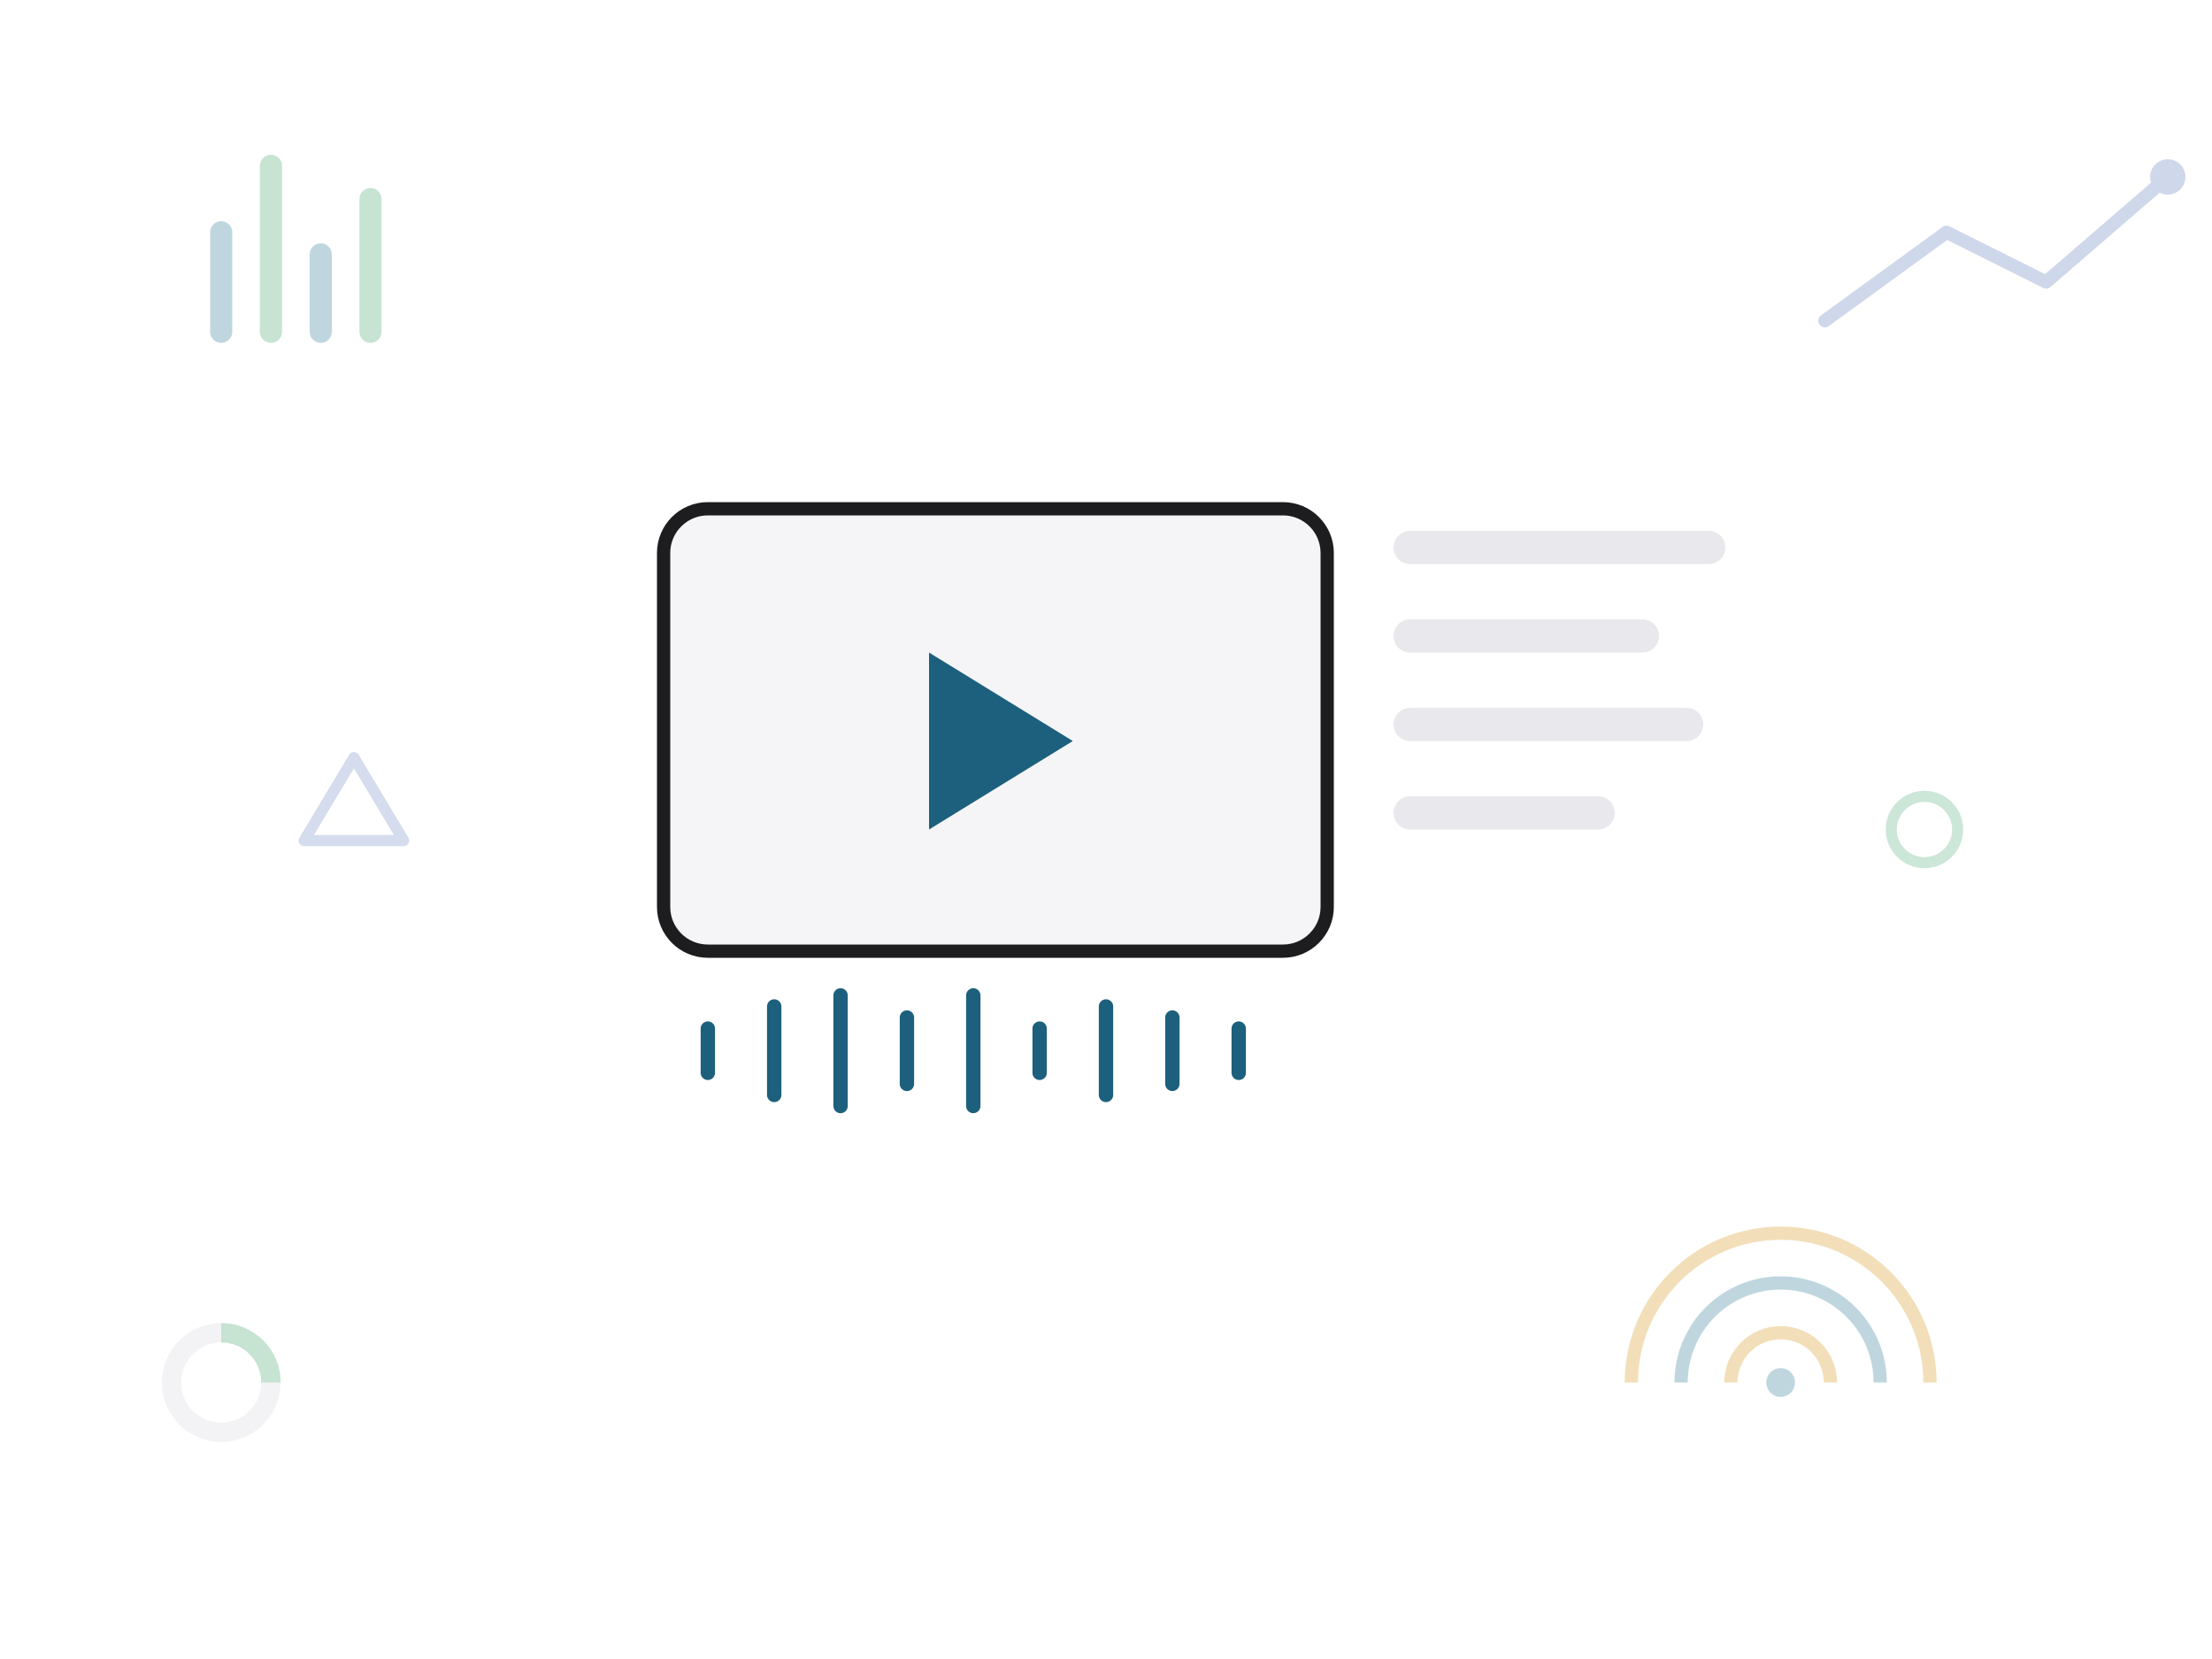
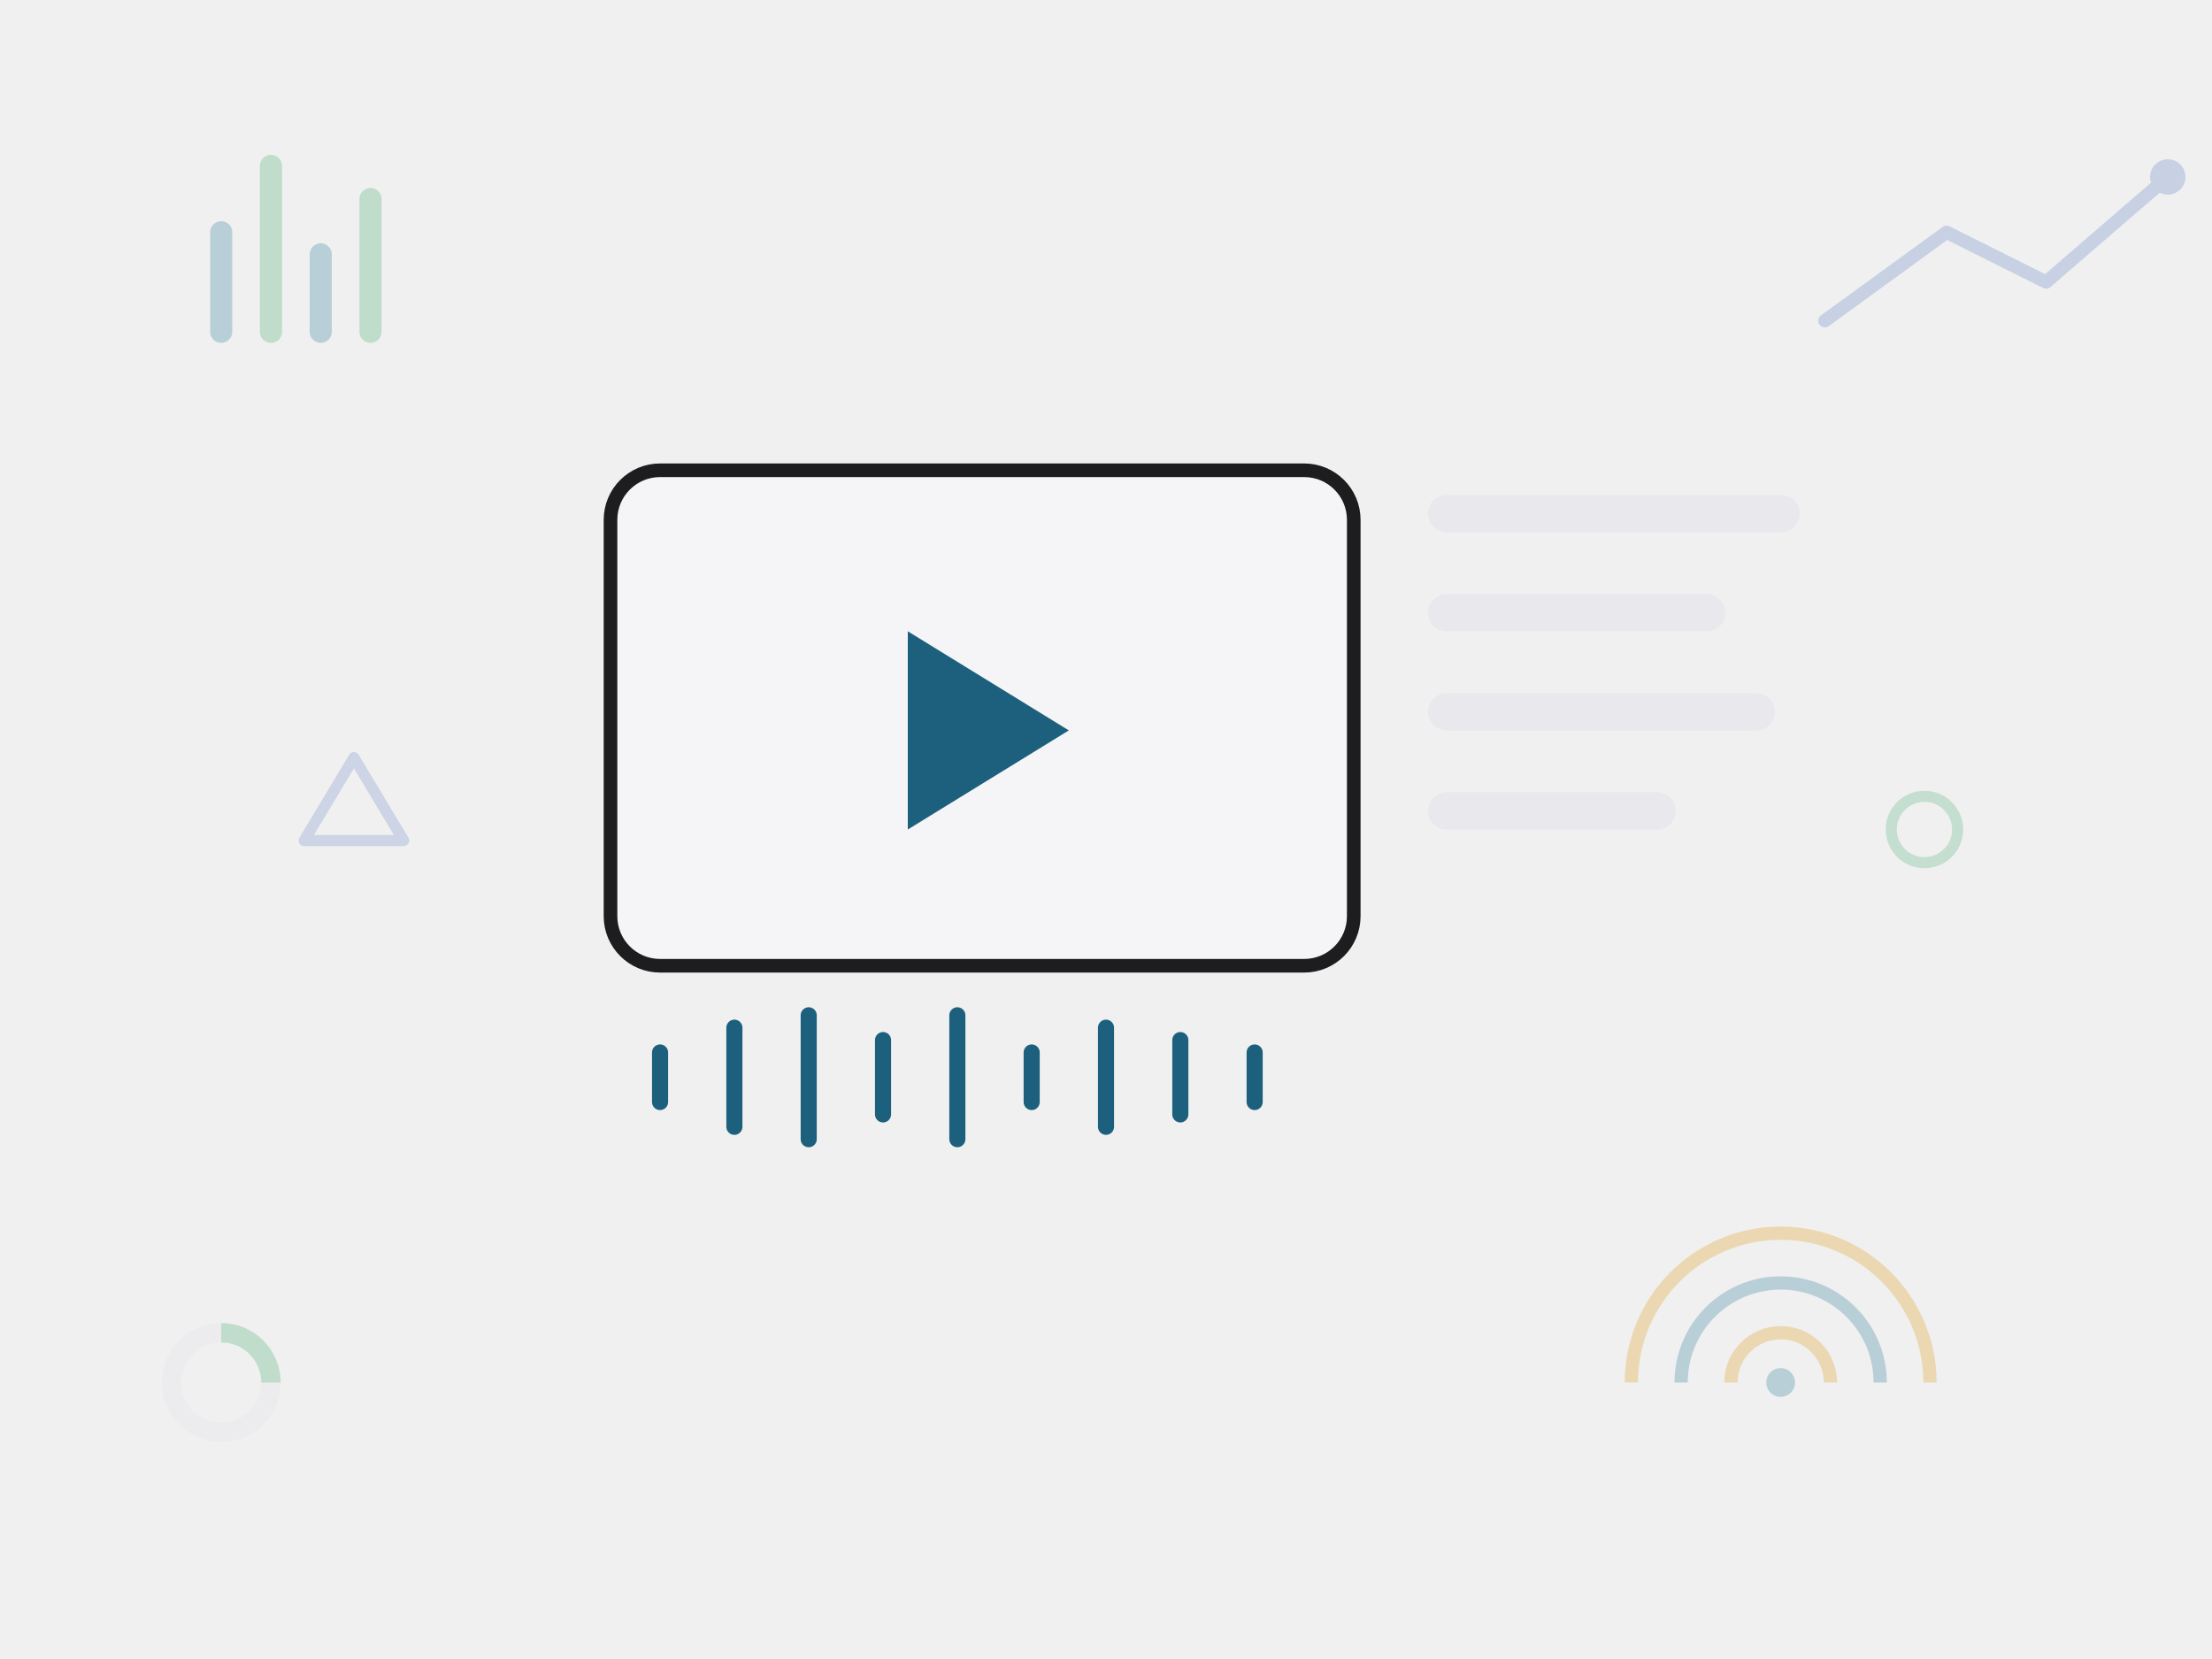
<svg xmlns="http://www.w3.org/2000/svg" width="400" height="300" viewBox="0 0 400 300">
-   <rect width="400" height="300" fill="#ffffff" />
  <g opacity="0.5">
    <g stroke-linecap="round">
      <line x1="40" y1="60" x2="40" y2="42" stroke="#7faec0" stroke-width="4" />
      <line x1="49" y1="60" x2="49" y2="30" stroke="#8fc7a6" stroke-width="4" />
      <line x1="58" y1="60" x2="58" y2="46" stroke="#7faec0" stroke-width="4" />
      <line x1="67" y1="60" x2="67" y2="36" stroke="#8fc7a6" stroke-width="4" />
    </g>
  </g>
  <g opacity="0.5">
    <g fill="none">
      <polyline points="330,58 352,42 370,51 392,32" stroke="#9fb2d6" stroke-width="2.4" stroke-linecap="round" stroke-linejoin="round" />
      <circle cx="392" cy="32" r="3.2" fill="#9fb2d6" />
    </g>
  </g>
  <g opacity="0.5">
    <g fill="none">
      <circle cx="40" cy="250" r="9" stroke="#e8e8ed" stroke-width="3.5" />
      <path d="M 40 241 A 9 9 0 0 1 49 250" stroke="#8fc7a6" stroke-width="3.5" />
    </g>
  </g>
  <g opacity="0.5">
    <g fill="none">
      <path d="M 313 250 A 9 9 0 0 1 331 250" stroke="#e6bf73" stroke-width="2.4" />
      <path d="M 304 250 A 18 18 0 0 1 340 250" stroke="#7faec0" stroke-width="2.4" />
      <path d="M 295 250 A 27 27 0 0 1 349 250" stroke="#e6bf73" stroke-width="2.4" />
      <circle cx="322" cy="250" r="2.6" fill="#7faec0" />
    </g>
  </g>
  <g opacity="0.45">
    <path d="M 64 137 l 9 15 l -18 0 z" fill="none" stroke="#9fb2d6" stroke-width="2" stroke-linejoin="round" />
  </g>
  <g opacity="0.45">
    <circle cx="348" cy="150" r="6" fill="none" stroke="#8fc7a6" stroke-width="2" />
  </g>
-   <g fill="none" stroke="#1d1d1f" stroke-width="2.4" stroke-linecap="round" stroke-linejoin="round">
+   <g transform="translate(200 150) scale(1.12) translate(-200 -150)" fill="none" stroke="#1d1d1f" stroke-width="2.2" stroke-linecap="round" stroke-linejoin="round">
    <rect x="120" y="92" width="120" height="80" rx="8" fill="#f5f5f7" />
    <path d="M 168 118 l 26 16 l -26 16 z" fill="#1d607d" stroke="none" />
    <rect x="252" y="96" width="60" height="6" rx="3" fill="#e8e8ed" stroke="none" />
    <rect x="252" y="112" width="48" height="6" rx="3" fill="#e8e8ed" stroke="none" />
    <rect x="252" y="128" width="56" height="6" rx="3" fill="#e8e8ed" stroke="none" />
    <rect x="252" y="144" width="40" height="6" rx="3" fill="#e8e8ed" stroke="none" />
    <g stroke="#1d607d" stroke-width="2.6">
      <line x1="128" y1="194" x2="128" y2="186" />
      <line x1="140" y1="198" x2="140" y2="182" />
      <line x1="152" y1="200" x2="152" y2="180" />
      <line x1="164" y1="196" x2="164" y2="184" />
      <line x1="176" y1="200" x2="176" y2="180" />
      <line x1="188" y1="194" x2="188" y2="186" />
      <line x1="200" y1="198" x2="200" y2="182" />
      <line x1="212" y1="196" x2="212" y2="184" />
      <line x1="224" y1="194" x2="224" y2="186" />
    </g>
  </g>
</svg>
